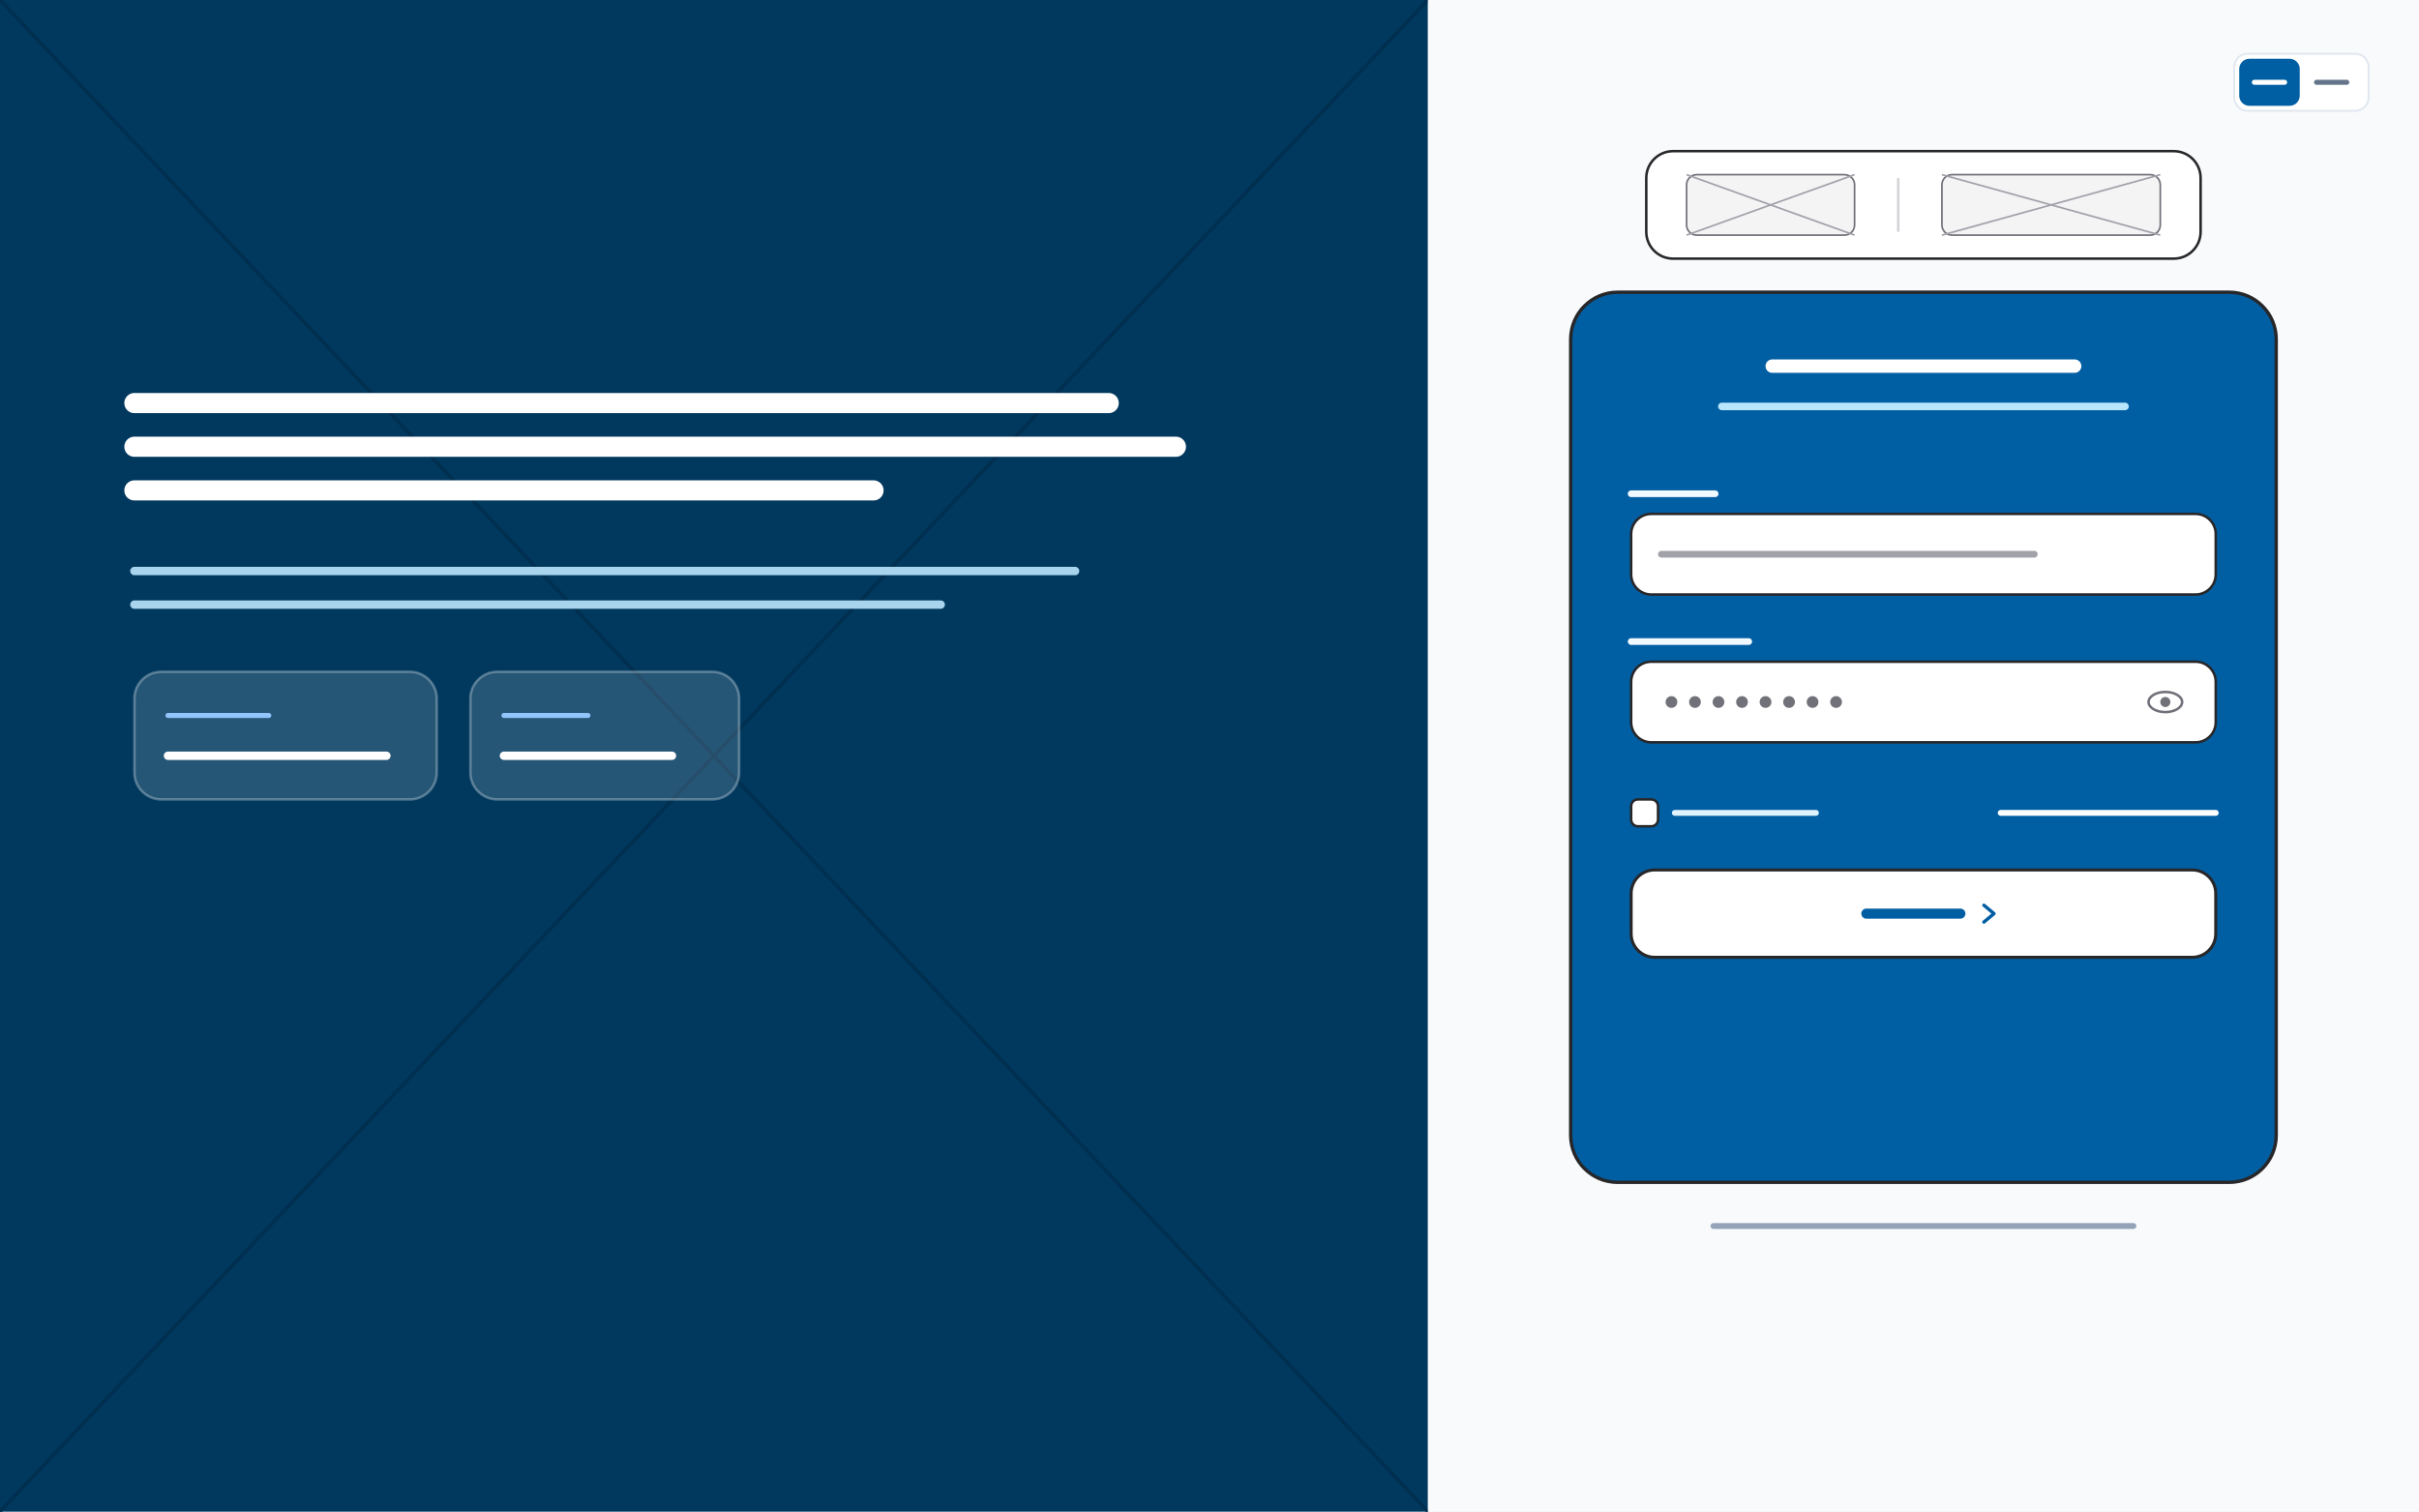
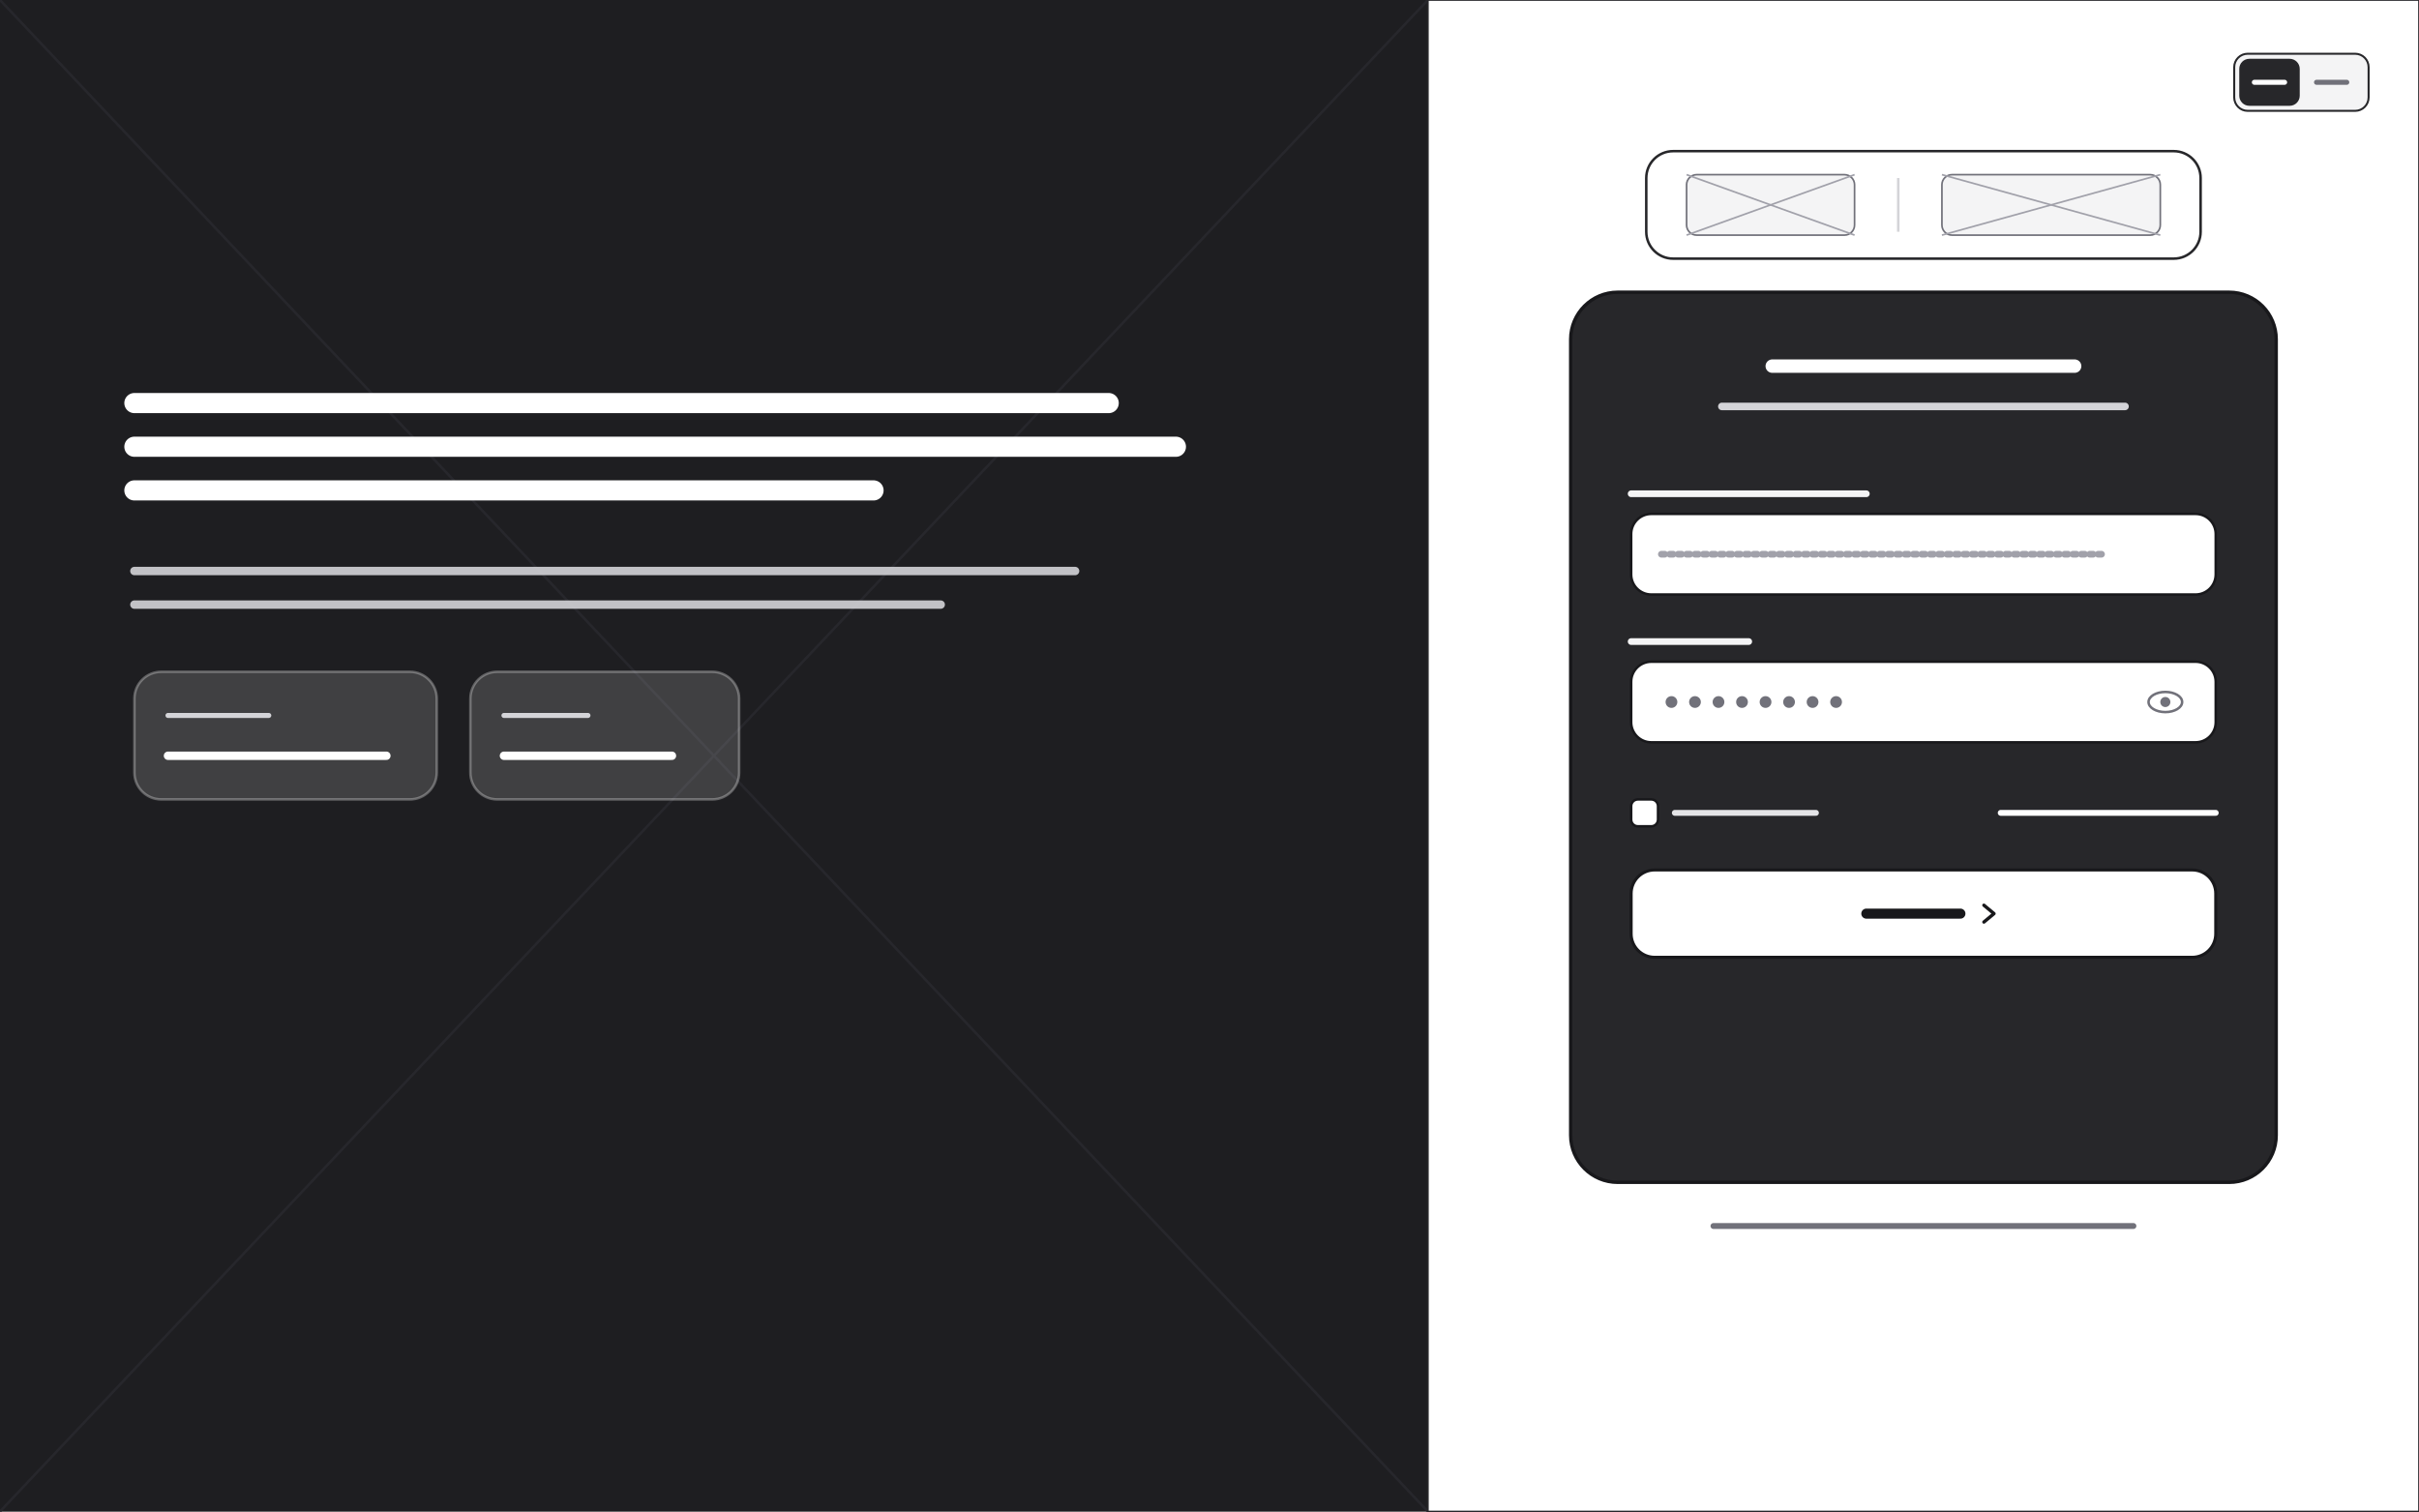
- <svg xmlns="http://www.w3.org/2000/svg" viewBox="0 0 1440 900" width="1440" height="900" style="background:#F8FAFC; font-family: -apple-system, BlinkMacSystemFont, 'Segoe UI', Roboto, sans-serif;">
+ <svg xmlns="http://www.w3.org/2000/svg" viewBox="0 0 1440 900" width="1440" height="900" style="background:#FFFFFF; font-family: -apple-system, BlinkMacSystemFont, 'Segoe UI', Roboto, sans-serif;">
  <g id="Left-Branding-Section">
-     <rect x="0" y="0" width="850" height="900" fill="#004C80" />
-     <line x1="0" y1="0" x2="850" y2="900" stroke="#00355A" stroke-width="2" />
-     <line x1="850" y1="0" x2="0" y2="900" stroke="#00355A" stroke-width="2" />
-     <rect x="0" y="0" width="850" height="900" fill="#002D4C" opacity="0.65" />
+     <rect x="0" y="0" width="850" height="900" fill="#27272A" />
+     <line x1="0" y1="0" x2="850" y2="900" stroke="#3F3F46" stroke-width="1.5" />
+     <line x1="850" y1="0" x2="0" y2="900" stroke="#3F3F46" stroke-width="1.5" />
+     <rect x="0" y="0" width="850" height="900" fill="#18181B" opacity="0.6" />
    <g transform="translate(80, 240)">
      <line x1="0" y1="0" x2="580" y2="0" stroke="#FFFFFF" stroke-width="12" stroke-linecap="round" />
      <line x1="0" y1="26" x2="620" y2="26" stroke="#FFFFFF" stroke-width="12" stroke-linecap="round" />
      <line x1="0" y1="52" x2="440" y2="52" stroke="#FFFFFF" stroke-width="12" stroke-linecap="round" />
-       <line x1="0" y1="100" x2="560" y2="100" stroke="#BAE6FD" stroke-width="5" stroke-linecap="round" opacity="0.9" />
-       <line x1="0" y1="120" x2="480" y2="120" stroke="#BAE6FD" stroke-width="5" stroke-linecap="round" opacity="0.9" />
+       <line x1="0" y1="100" x2="560" y2="100" stroke="#D4D4D8" stroke-width="5" stroke-linecap="round" opacity="0.9" />
+       <line x1="0" y1="120" x2="480" y2="120" stroke="#D4D4D8" stroke-width="5" stroke-linecap="round" opacity="0.9" />
      <g transform="translate(0, 160)">
        <rect width="180" height="76" rx="16" fill="#FFFFFF" fill-opacity="0.15" stroke="#FFFFFF" stroke-opacity="0.3" stroke-width="1.5" />
-         <line x1="20" y1="26" x2="80" y2="26" stroke="#93C5FD" stroke-width="3" stroke-linecap="round" />
+         <line x1="20" y1="26" x2="80" y2="26" stroke="#D4D4D8" stroke-width="3" stroke-linecap="round" />
        <line x1="20" y1="50" x2="150" y2="50" stroke="#FFFFFF" stroke-width="5" stroke-linecap="round" />
        <g transform="translate(200, 0)">
          <rect width="160" height="76" rx="16" fill="#FFFFFF" fill-opacity="0.15" stroke="#FFFFFF" stroke-opacity="0.3" stroke-width="1.5" />
-           <line x1="20" y1="26" x2="70" y2="26" stroke="#93C5FD" stroke-width="3" stroke-linecap="round" />
+           <line x1="20" y1="26" x2="70" y2="26" stroke="#D4D4D8" stroke-width="3" stroke-linecap="round" />
          <line x1="20" y1="50" x2="120" y2="50" stroke="#FFFFFF" stroke-width="5" stroke-linecap="round" />
        </g>
      </g>
    </g>
  </g>
  <g id="Right-Form-Section" transform="translate(850, 0)">
-     <rect width="590" height="900" fill="#F8FAFC" />
+     <rect width="590" height="900" fill="#FFFFFF" stroke="#27272A" stroke-width="1" />
    <g transform="translate(480, 32)">
-       <rect width="80" height="34" rx="8" fill="#FFFFFF" stroke="#E2E8F0" stroke-width="1.2" />
-       <rect x="3" y="3" width="36" height="28" rx="6" fill="#005EA2" />
+       <rect width="80" height="34" rx="8" fill="#F4F4F5" stroke="#27272A" stroke-width="1.2" />
+       <rect x="3" y="3" width="36" height="28" rx="6" fill="#27272A" />
      <line x1="12" y1="17" x2="30" y2="17" stroke="#FFFFFF" stroke-width="3" stroke-linecap="round" />
-       <line x1="49" y1="17" x2="67" y2="17" stroke="#64748B" stroke-width="3" stroke-linecap="round" />
+       <line x1="49" y1="17" x2="67" y2="17" stroke="#71717A" stroke-width="3" stroke-linecap="round" />
    </g>
    <g transform="translate(85, 90)">
      <g transform="translate(45, 0)">
        <rect width="330" height="64" rx="16" fill="#FFFFFF" stroke="#27272A" stroke-width="1.5" />
        <rect x="24" y="14" width="100" height="36" rx="6" fill="#F4F4F5" stroke="#71717A" stroke-width="1" />
        <line x1="24" y1="14" x2="124" y2="50" stroke="#A1A1AA" stroke-width="1" />
        <line x1="124" y1="14" x2="24" y2="50" stroke="#A1A1AA" stroke-width="1" />
        <line x1="150" y1="16" x2="150" y2="48" stroke="#D4D4D8" stroke-width="1.5" />
        <rect x="176" y="14" width="130" height="36" rx="6" fill="#F4F4F5" stroke="#71717A" stroke-width="1" />
        <line x1="176" y1="14" x2="306" y2="50" stroke="#A1A1AA" stroke-width="1" />
        <line x1="306" y1="14" x2="176" y2="50" stroke="#A1A1AA" stroke-width="1" />
      </g>
      <g transform="translate(0, 84)">
-         <rect width="420" height="530" rx="28" fill="#005EA2" stroke="#27272A" stroke-width="2" />
+         <rect width="420" height="530" rx="28" fill="#27272A" stroke="#18181B" stroke-width="2" />
        <g transform="translate(36, 44)">
          <line x1="84" y1="0" x2="264" y2="0" stroke="#FFFFFF" stroke-width="8" stroke-linecap="round" />
-           <line x1="54" y1="24" x2="294" y2="24" stroke="#BAE6FD" stroke-width="4.5" stroke-linecap="round" />
+           <line x1="54" y1="24" x2="294" y2="24" stroke="#D4D4D8" stroke-width="4.5" stroke-linecap="round" />
        </g>
        <g transform="translate(36, 120)">
          <g transform="translate(0, 0)">
-             <line x1="0" y1="0" x2="50" y2="0" stroke="#F0F9FF" stroke-width="4" stroke-linecap="round" />
-             <rect y="12" width="348" height="48" rx="12" fill="#FFFFFF" stroke="#27272A" stroke-width="1.5" />
-             <line x1="18" y1="36" x2="240" y2="36" stroke="#A1A1AA" stroke-width="4" stroke-linecap="round" />
+             <line x1="0" y1="0" x2="140" y2="0" stroke="#F4F4F5" stroke-width="4" stroke-linecap="round" />
+             <rect y="12" width="348" height="48" rx="12" fill="#FFFFFF" stroke="#18181B" stroke-width="1.5" />
+             <line x1="18" y1="36" x2="280" y2="36" stroke="#A1A1AA" stroke-width="4" stroke-linecap="round" stroke-dasharray="2 3" />
          </g>
          <g transform="translate(0, 88)">
-             <line x1="0" y1="0" x2="70" y2="0" stroke="#F0F9FF" stroke-width="4" stroke-linecap="round" />
-             <rect y="12" width="348" height="48" rx="12" fill="#FFFFFF" stroke="#27272A" stroke-width="1.5" />
+             <line x1="0" y1="0" x2="70" y2="0" stroke="#F4F4F5" stroke-width="4" stroke-linecap="round" />
+             <rect y="12" width="348" height="48" rx="12" fill="#FFFFFF" stroke="#18181B" stroke-width="1.5" />
            <circle cx="24" cy="36" r="3.5" fill="#71717A" />
            <circle cx="38" cy="36" r="3.5" fill="#71717A" />
            <circle cx="52" cy="36" r="3.5" fill="#71717A" />
            <circle cx="66" cy="36" r="3.5" fill="#71717A" />
            <circle cx="80" cy="36" r="3.5" fill="#71717A" />
            <circle cx="94" cy="36" r="3.5" fill="#71717A" />
            <circle cx="108" cy="36" r="3.5" fill="#71717A" />
            <circle cx="122" cy="36" r="3.5" fill="#71717A" />
            <ellipse cx="318" cy="36" rx="10" ry="6" fill="none" stroke="#71717A" stroke-width="1.5" />
            <circle cx="318" cy="36" r="3" fill="#71717A" />
          </g>
          <g transform="translate(0, 180)">
-             <rect y="2" width="16" height="16" rx="4" fill="#FFFFFF" stroke="#27272A" stroke-width="1.5" />
-             <line x1="26" y1="10" x2="110" y2="10" stroke="#E0F2FE" stroke-width="3.5" stroke-linecap="round" />
+             <rect y="2" width="16" height="16" rx="4" fill="#FFFFFF" stroke="#18181B" stroke-width="1.5" />
+             <line x1="26" y1="10" x2="110" y2="10" stroke="#E4E4E7" stroke-width="3.5" stroke-linecap="round" />
            <line x1="220" y1="10" x2="348" y2="10" stroke="#FFFFFF" stroke-width="3.5" stroke-linecap="round" />
          </g>
          <g transform="translate(0, 224)">
-             <rect width="348" height="52" rx="14" fill="#FFFFFF" stroke="#27272A" stroke-width="1.8" />
-             <line x1="140" y1="26" x2="196" y2="26" stroke="#005EA2" stroke-width="6" stroke-linecap="round" />
-             <path d="M210 21 L216 26 L210 31" fill="none" stroke="#005EA2" stroke-width="2" stroke-linecap="round" stroke-linejoin="round" />
+             <rect width="348" height="52" rx="14" fill="#FFFFFF" stroke="#18181B" stroke-width="1.8" />
+             <line x1="140" y1="26" x2="196" y2="26" stroke="#18181B" stroke-width="6" stroke-linecap="round" />
+             <path d="M210 21 L216 26 L210 31" fill="none" stroke="#18181B" stroke-width="2" stroke-linecap="round" stroke-linejoin="round" />
          </g>
        </g>
      </g>
      <g transform="translate(85, 640)">
-         <line x1="0" y1="0" x2="250" y2="0" stroke="#94A3B8" stroke-width="3.5" stroke-linecap="round" />
+         <line x1="0" y1="0" x2="250" y2="0" stroke="#71717A" stroke-width="3.5" stroke-linecap="round" />
      </g>
    </g>
  </g>
</svg>
